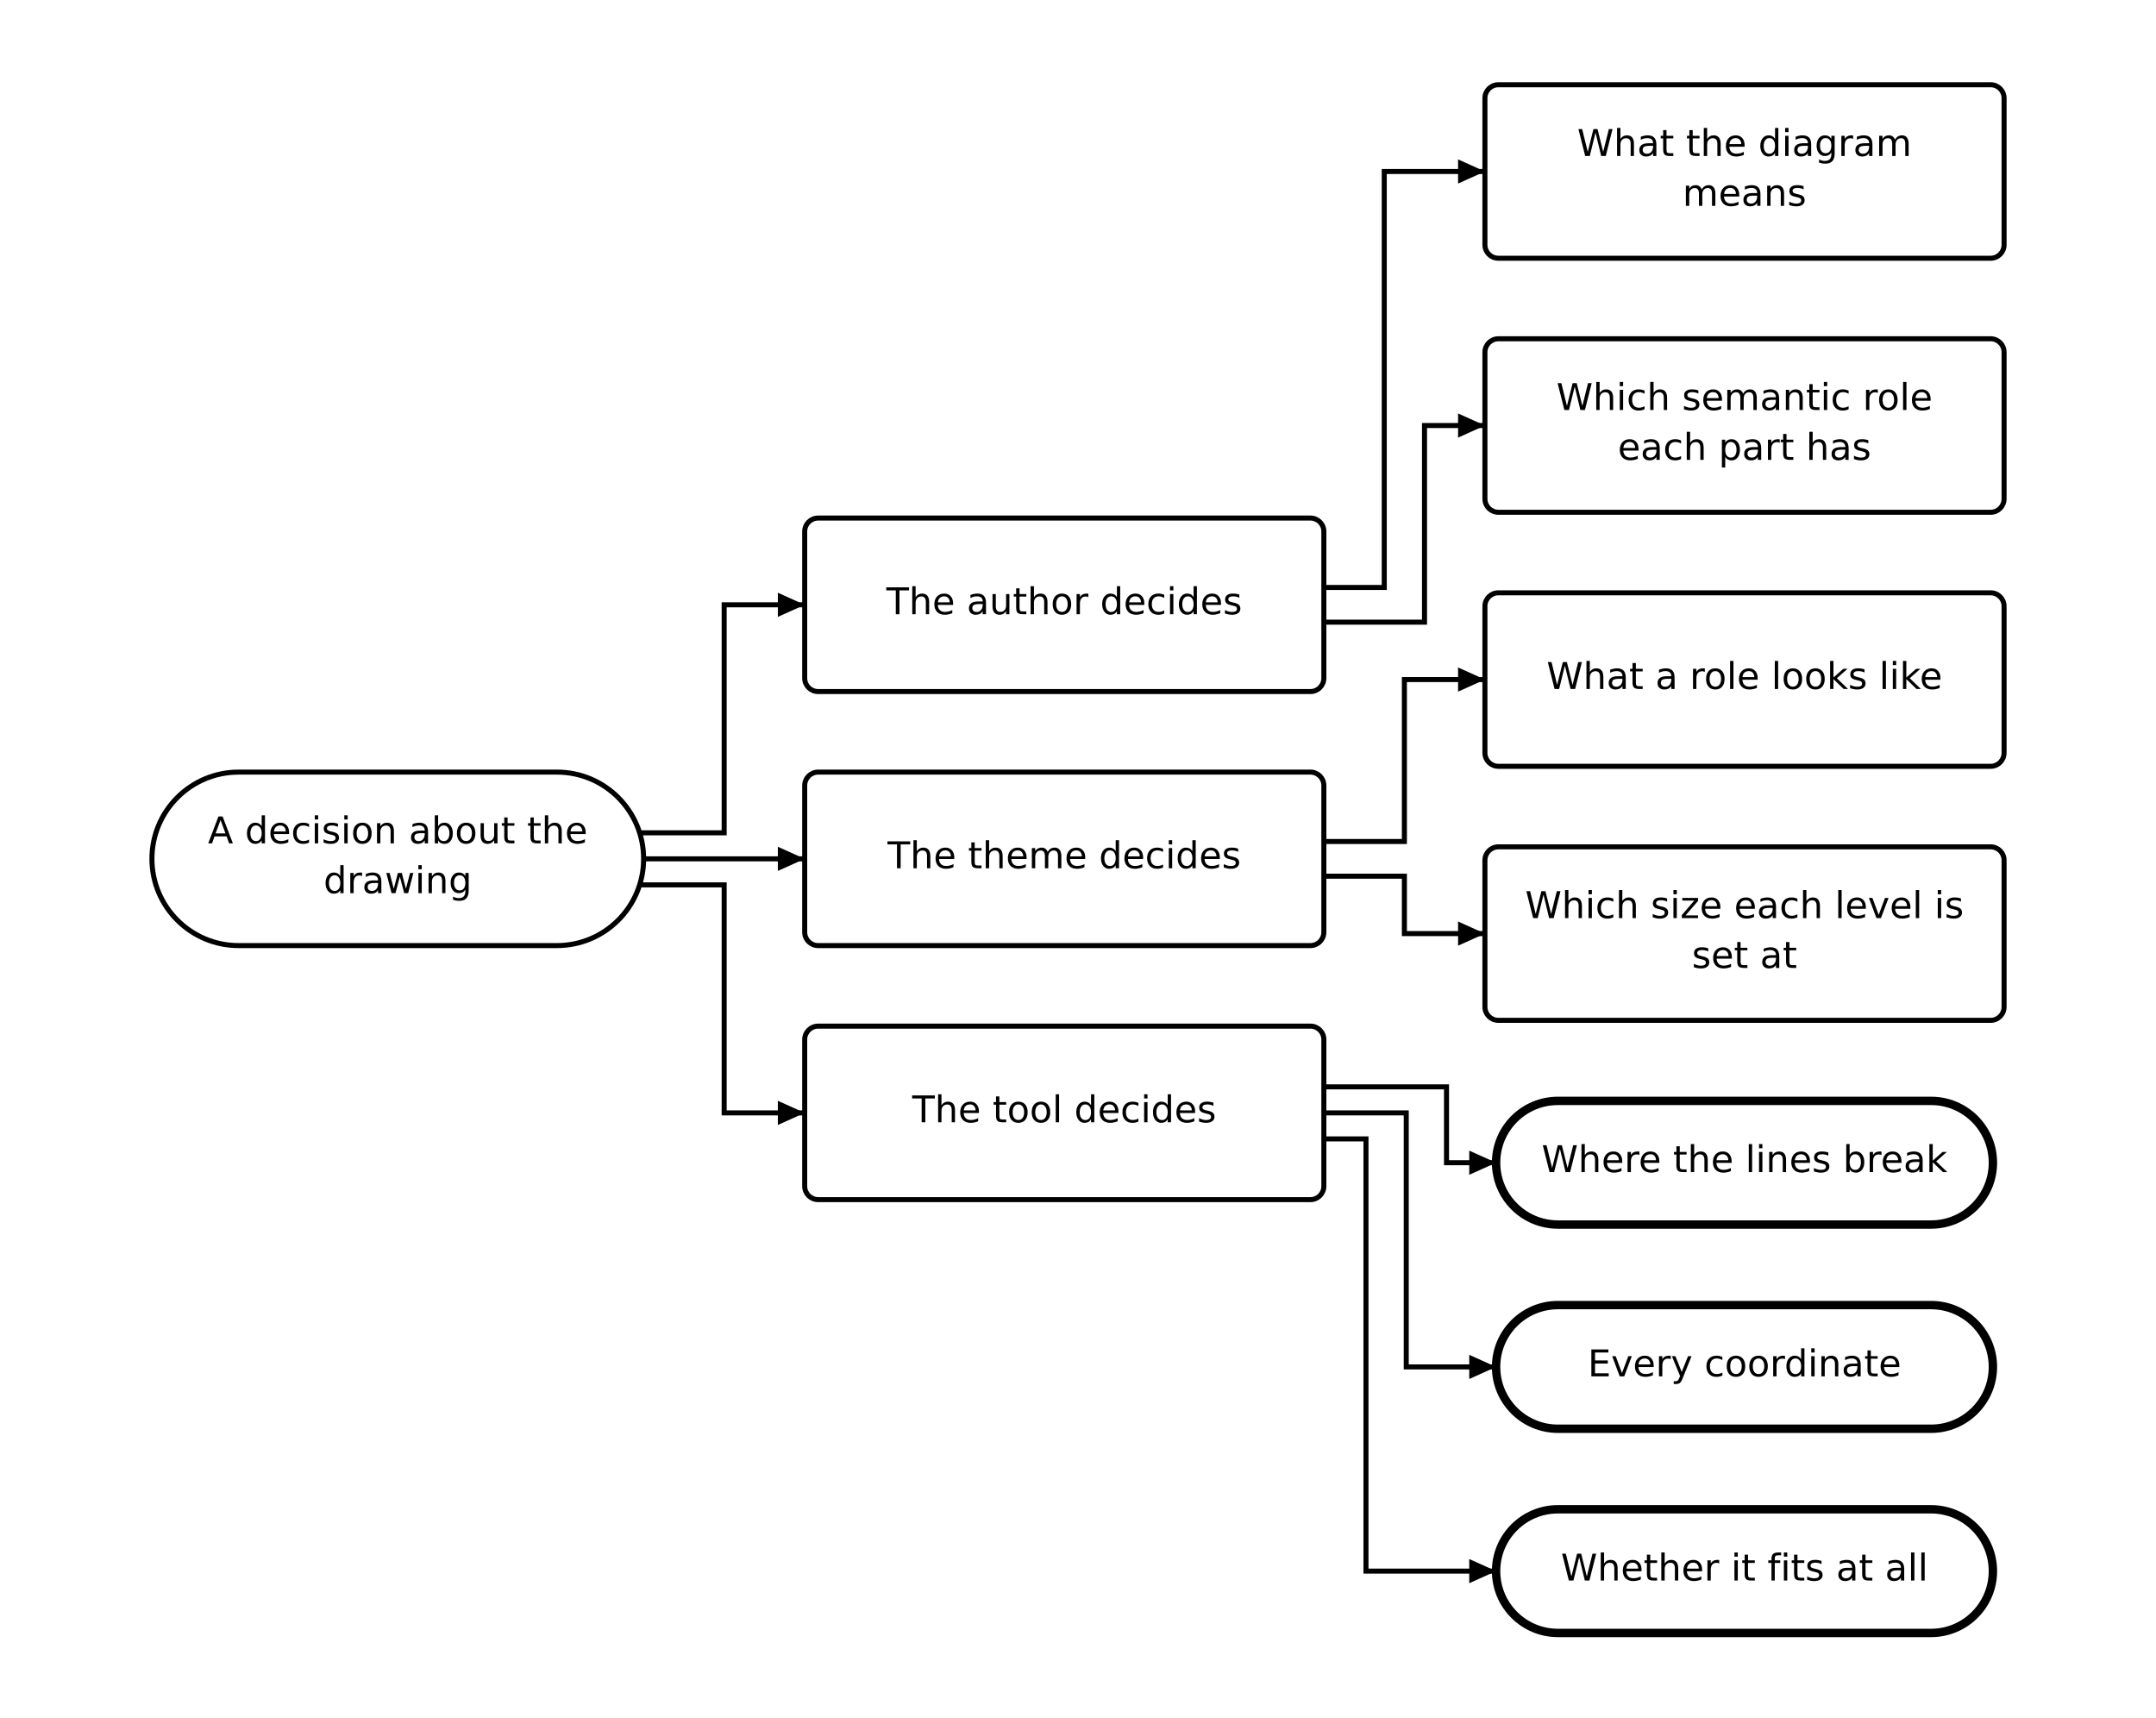
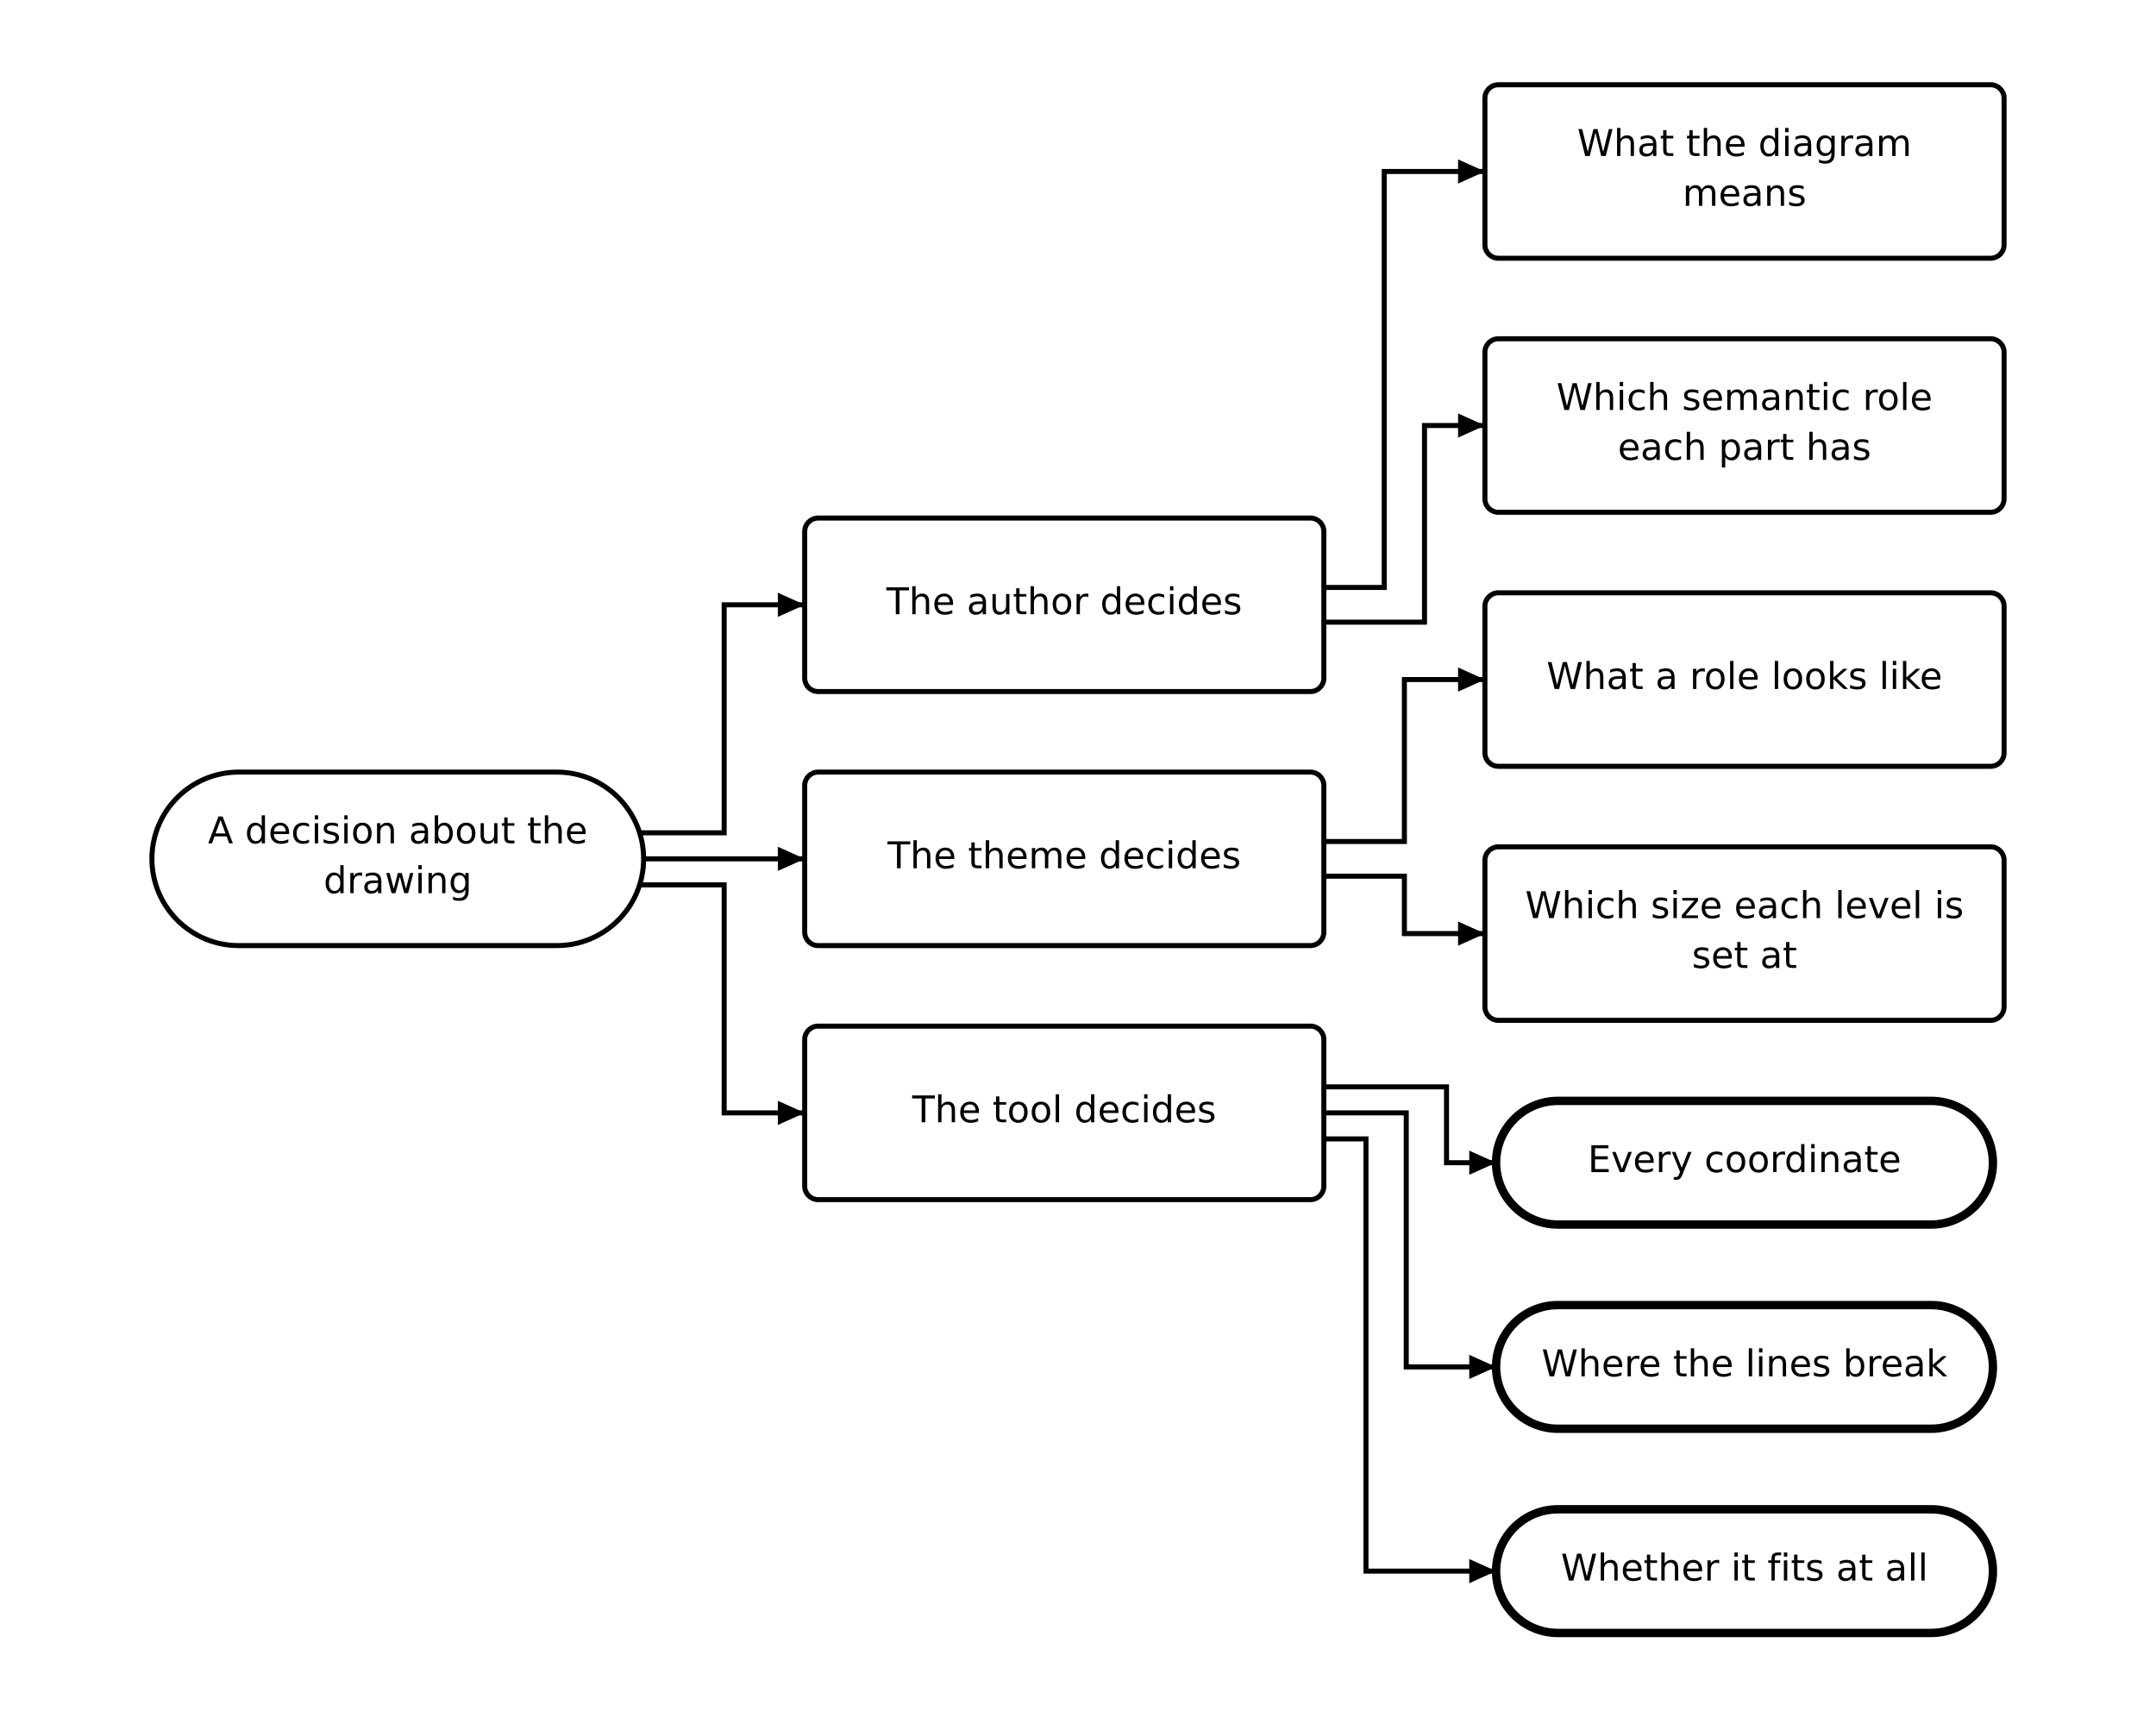
- <svg xmlns="http://www.w3.org/2000/svg" viewBox="-1.25 -1.25 642.5 511.85" role="img" aria-labelledby="dsec16fc1c3e-title dsec16fc1c3e-desc">
+ <svg xmlns="http://www.w3.org/2000/svg" viewBox="-1.25 -1.25 642.5 511.85" role="img" aria-labelledby="dsee808f9a2a-title dsee808f9a2a-desc">
  <path d="M 189.363 246.92 L 214.554 246.92 L 214.554 178.975 L 238.554 178.975" fill="none" stroke="currentColor" stroke-width="1.5" />
  <polygon points="238.554,178.975 230.554,182.575 230.554,175.375" fill="currentColor" stroke="none" />
  <path d="M 190.554 254.675 L 238.554 254.675" fill="none" stroke="currentColor" stroke-width="1.5" />
  <polygon points="238.554,254.675 230.554,258.275 230.554,251.075" fill="currentColor" stroke="none" />
  <path d="M 189.363 262.43 L 214.554 262.43 L 214.554 330.375 L 238.554 330.375" fill="none" stroke="currentColor" stroke-width="1.5" />
  <polygon points="238.554,330.375 230.554,333.975 230.554,326.775" fill="currentColor" stroke="none" />
  <path d="M 393.265 173.805 L 411.265 173.805 L 411.265 49.85 L 441.265 49.85" fill="none" stroke="currentColor" stroke-width="1.5" />
  <polygon points="441.265,49.85 433.265,53.45 433.265,46.25" fill="currentColor" stroke="none" />
  <path d="M 393.265 184.145 L 423.265 184.145 L 423.265 125.55 L 441.265 125.55" fill="none" stroke="currentColor" stroke-width="1.5" />
  <polygon points="441.265,125.55 433.265,129.15 433.265,121.95" fill="currentColor" stroke="none" />
  <path d="M 393.265 249.505 L 417.265 249.505 L 417.265 201.25 L 441.265 201.25" fill="none" stroke="currentColor" stroke-width="1.5" />
  <polygon points="441.265,201.25 433.265,204.85 433.265,197.65" fill="currentColor" stroke="none" />
  <path d="M 393.265 259.845 L 417.265 259.845 L 417.265 276.95 L 441.265 276.95" fill="none" stroke="currentColor" stroke-width="1.5" />
  <polygon points="441.265,276.95 433.265,280.55 433.265,273.35" fill="currentColor" stroke="none" />
+   <path d="M 393.265 322.62 L 429.819 322.62 L 429.819 345.225 L 444.593 345.225" fill="none" stroke="currentColor" stroke-width="1.5" />
+   <polygon points="444.593,345.225 436.593,348.825 436.593,341.625" fill="currentColor" stroke="none" />
  <path d="M 393.265 330.375 L 417.819 330.375 L 417.819 406.075 L 444.593 406.075" fill="none" stroke="currentColor" stroke-width="1.5" />
  <polygon points="444.593,406.075 436.593,409.675 436.593,402.475" fill="currentColor" stroke="none" />
-   <path d="M 393.265 322.62 L 429.819 322.62 L 429.819 345.225 L 444.593 345.225" fill="none" stroke="currentColor" stroke-width="1.5" />
-   <polygon points="444.593,345.225 436.593,348.825 436.593,341.625" fill="currentColor" stroke="none" />
  <path d="M 393.265 338.13 L 405.819 338.13 L 405.819 466.925 L 444.593 466.925" fill="none" stroke="currentColor" stroke-width="1.5" />
  <polygon points="444.593,466.925 436.593,470.525 436.593,463.325" fill="currentColor" stroke="none" />
  <rect x="238.554" y="153.125" width="154.711" height="51.7" rx="4" fill="none" stroke="currentColor" stroke-width="1.5" />
  <text x="315.909" y="181.783" font-family="'DejaVu Sans', sans-serif" font-size="11" fill="currentColor" text-anchor="middle">
    <tspan>The author decides</tspan>
  </text>
+   <rect x="444.593" y="387.65" width="148.055" height="36.85" rx="18.425" fill="none" stroke="currentColor" stroke-width="2.5" />
+   <text x="518.62" y="408.883" font-family="'DejaVu Sans', sans-serif" font-size="11" fill="currentColor" text-anchor="middle">
+     <tspan>Where the lines break</tspan>
+   </text>
  <rect x="444.593" y="326.8" width="148.055" height="36.85" rx="18.425" fill="none" stroke="currentColor" stroke-width="2.5" />
  <text x="518.62" y="348.033" font-family="'DejaVu Sans', sans-serif" font-size="11" fill="currentColor" text-anchor="middle">
-     <tspan>Where the lines break</tspan>
-   </text>
-   <rect x="444.593" y="387.65" width="148.055" height="36.85" rx="18.425" fill="none" stroke="currentColor" stroke-width="2.5" />
-   <text x="518.62" y="408.883" font-family="'DejaVu Sans', sans-serif" font-size="11" fill="currentColor" text-anchor="middle">
    <tspan>Every coordinate</tspan>
  </text>
  <rect x="444.593" y="448.5" width="148.055" height="36.85" rx="18.425" fill="none" stroke="currentColor" stroke-width="2.5" />
  <text x="518.62" y="469.733" font-family="'DejaVu Sans', sans-serif" font-size="11" fill="currentColor" text-anchor="middle">
    <tspan>Whether it fits at all</tspan>
  </text>
  <rect x="441.265" y="24" width="154.711" height="51.7" rx="4" fill="none" stroke="currentColor" stroke-width="1.5" />
  <text x="518.62" y="45.233" font-family="'DejaVu Sans', sans-serif" font-size="11" fill="currentColor" text-anchor="middle">
    <tspan>What the diagram</tspan>
  </text>
  <text x="518.62" y="60.083" font-family="'DejaVu Sans', sans-serif" font-size="11" fill="currentColor" text-anchor="middle">
    <tspan>means</tspan>
  </text>
  <rect x="441.265" y="99.7" width="154.711" height="51.7" rx="4" fill="none" stroke="currentColor" stroke-width="1.5" />
  <text x="518.62" y="120.933" font-family="'DejaVu Sans', sans-serif" font-size="11" fill="currentColor" text-anchor="middle">
    <tspan>Which semantic role</tspan>
  </text>
  <text x="518.62" y="135.783" font-family="'DejaVu Sans', sans-serif" font-size="11" fill="currentColor" text-anchor="middle">
    <tspan>each part has</tspan>
  </text>
  <rect x="44.024" y="228.825" width="146.53" height="51.7" rx="25.85" fill="none" stroke="currentColor" stroke-width="1.5" />
  <text x="117.289" y="250.058" font-family="'DejaVu Sans', sans-serif" font-size="11" fill="currentColor" text-anchor="middle">
    <tspan>A decision about the</tspan>
  </text>
  <text x="117.289" y="264.908" font-family="'DejaVu Sans', sans-serif" font-size="11" fill="currentColor" text-anchor="middle">
    <tspan>drawing</tspan>
  </text>
  <rect x="441.265" y="175.4" width="154.711" height="51.7" rx="4" fill="none" stroke="currentColor" stroke-width="1.5" />
  <text x="518.62" y="204.058" font-family="'DejaVu Sans', sans-serif" font-size="11" fill="currentColor" text-anchor="middle">
    <tspan>What a role looks like</tspan>
  </text>
  <rect x="238.554" y="228.825" width="154.711" height="51.7" rx="4" fill="none" stroke="currentColor" stroke-width="1.5" />
  <text x="315.909" y="257.483" font-family="'DejaVu Sans', sans-serif" font-size="11" fill="currentColor" text-anchor="middle">
    <tspan>The theme decides</tspan>
  </text>
  <rect x="238.554" y="304.525" width="154.711" height="51.7" rx="4" fill="none" stroke="currentColor" stroke-width="1.5" />
  <text x="315.909" y="333.183" font-family="'DejaVu Sans', sans-serif" font-size="11" fill="currentColor" text-anchor="middle">
    <tspan>The tool decides</tspan>
  </text>
  <rect x="441.265" y="251.1" width="154.711" height="51.7" rx="4" fill="none" stroke="currentColor" stroke-width="1.5" />
  <text x="518.62" y="272.333" font-family="'DejaVu Sans', sans-serif" font-size="11" fill="currentColor" text-anchor="middle">
    <tspan>Which size each level is</tspan>
  </text>
  <text x="518.62" y="287.183" font-family="'DejaVu Sans', sans-serif" font-size="11" fill="currentColor" text-anchor="middle">
    <tspan>set at</tspan>
  </text>
</svg>
